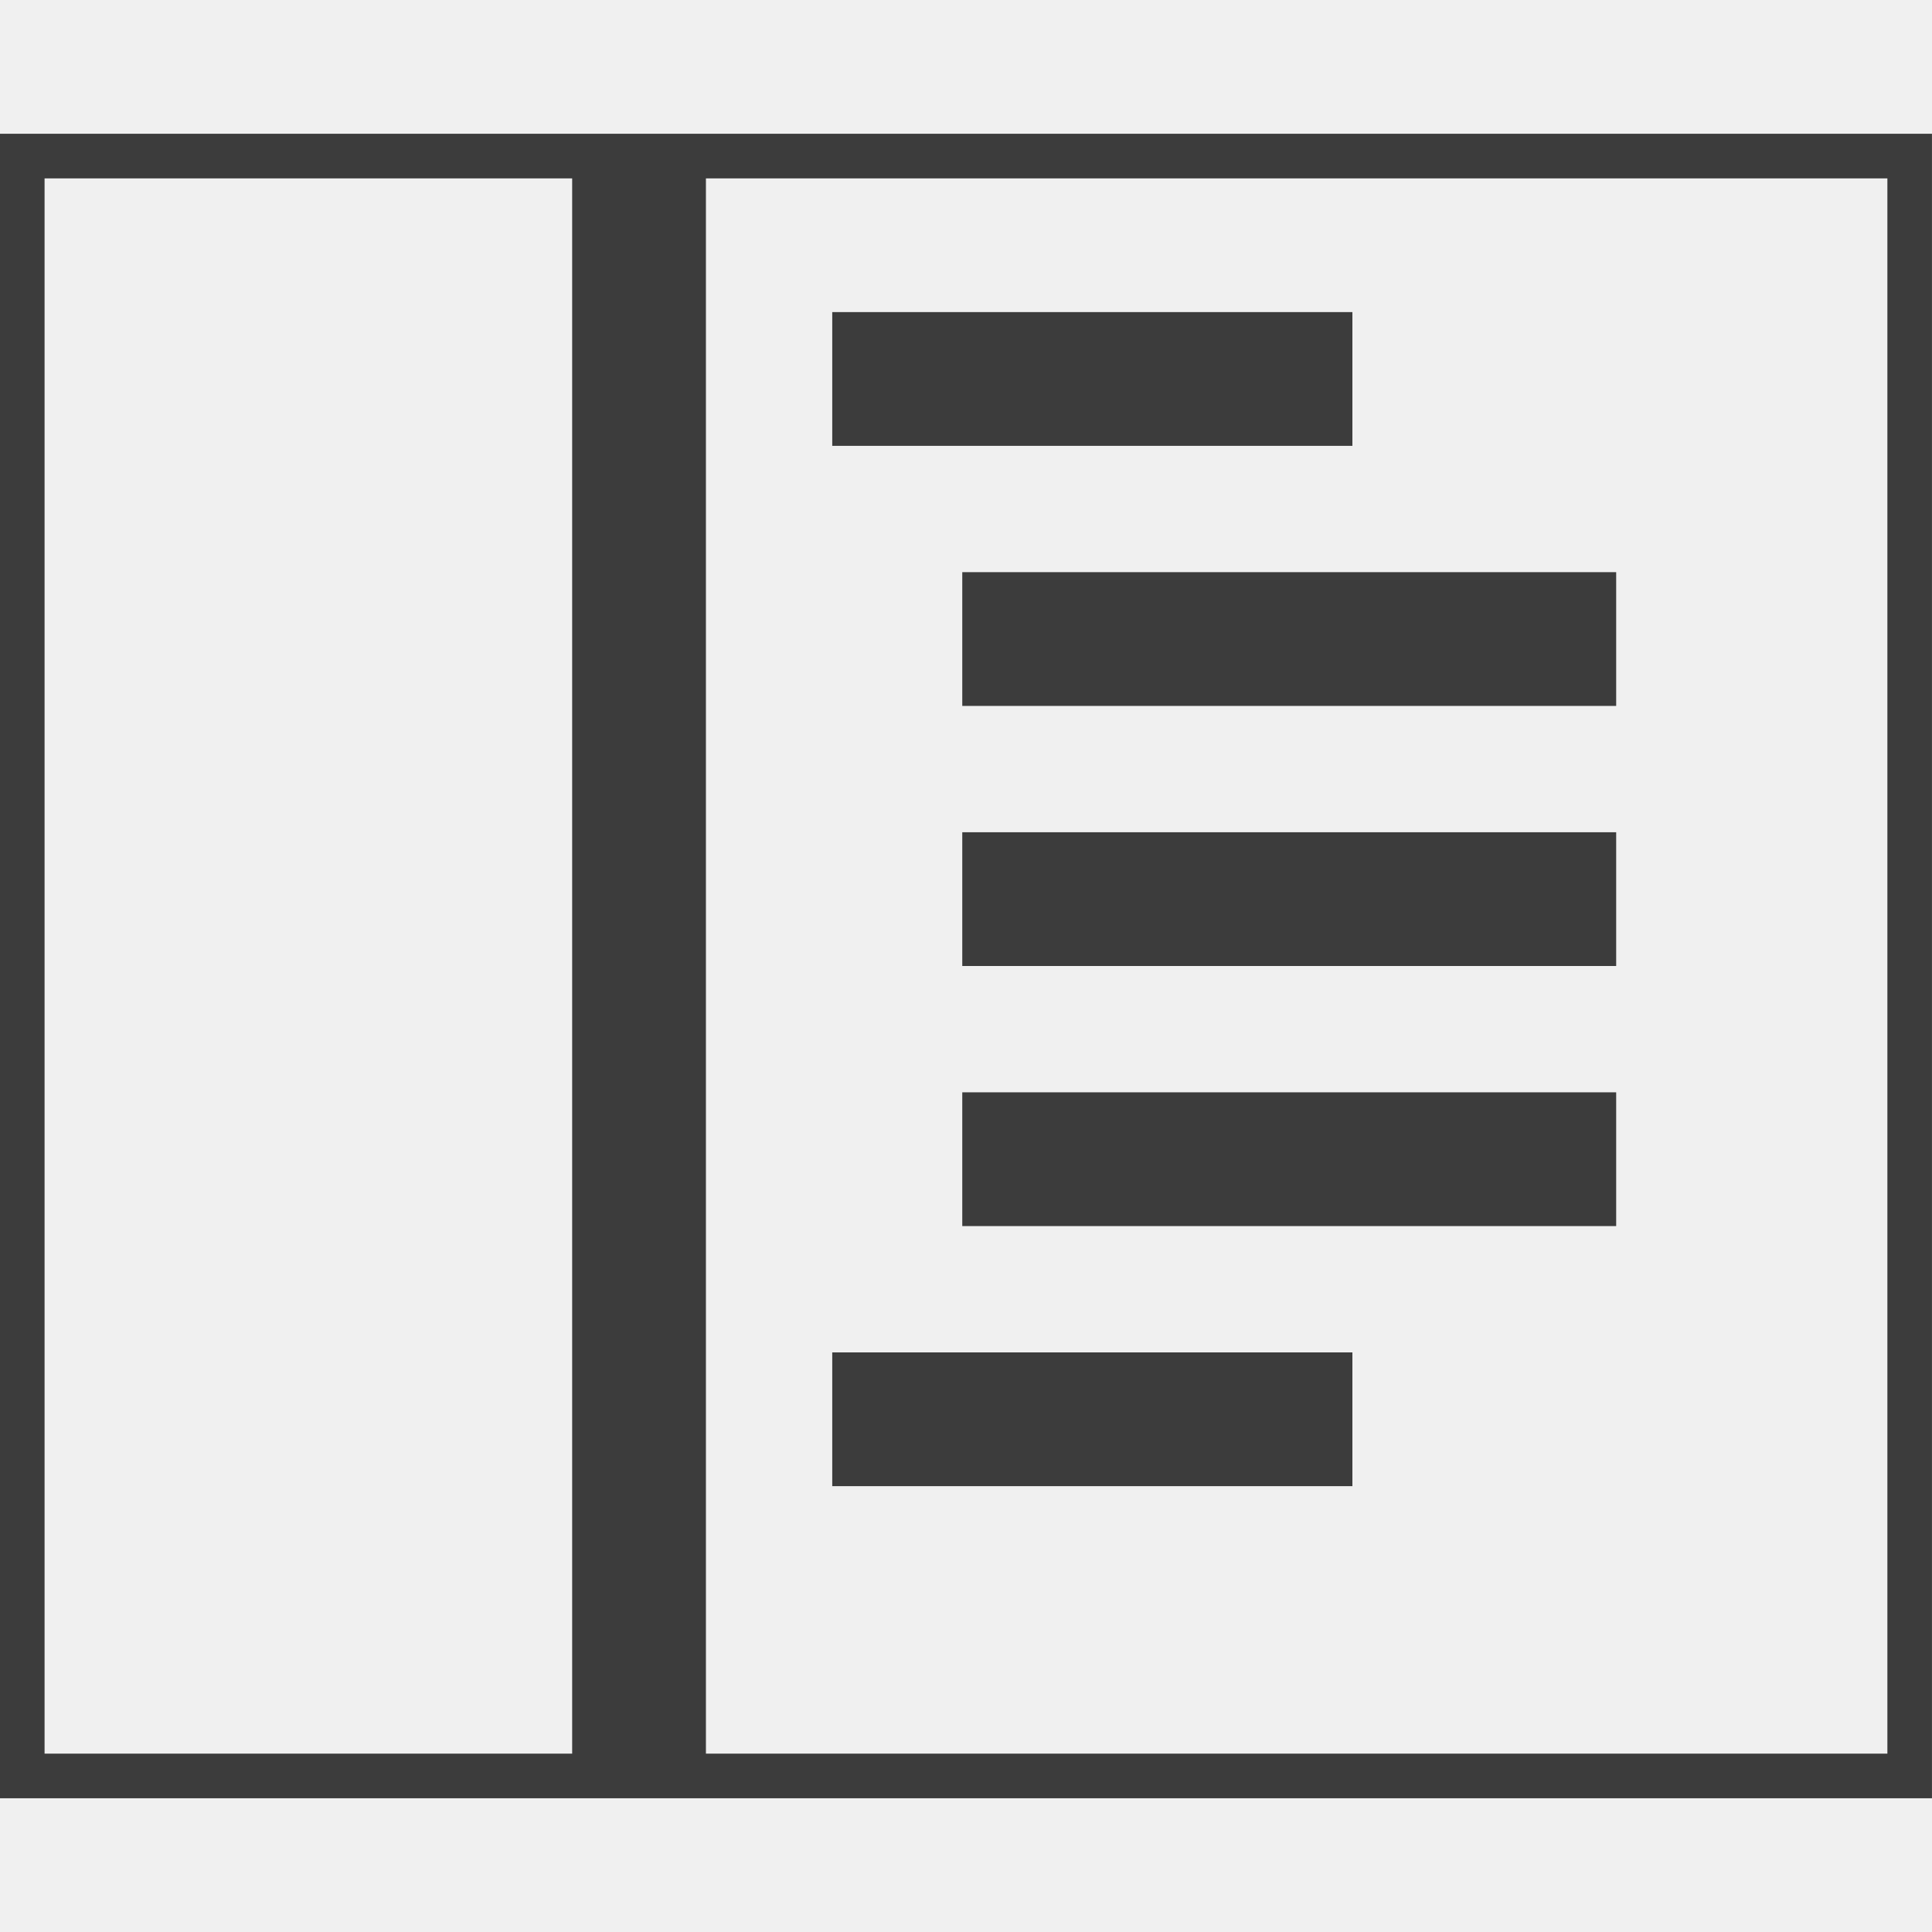
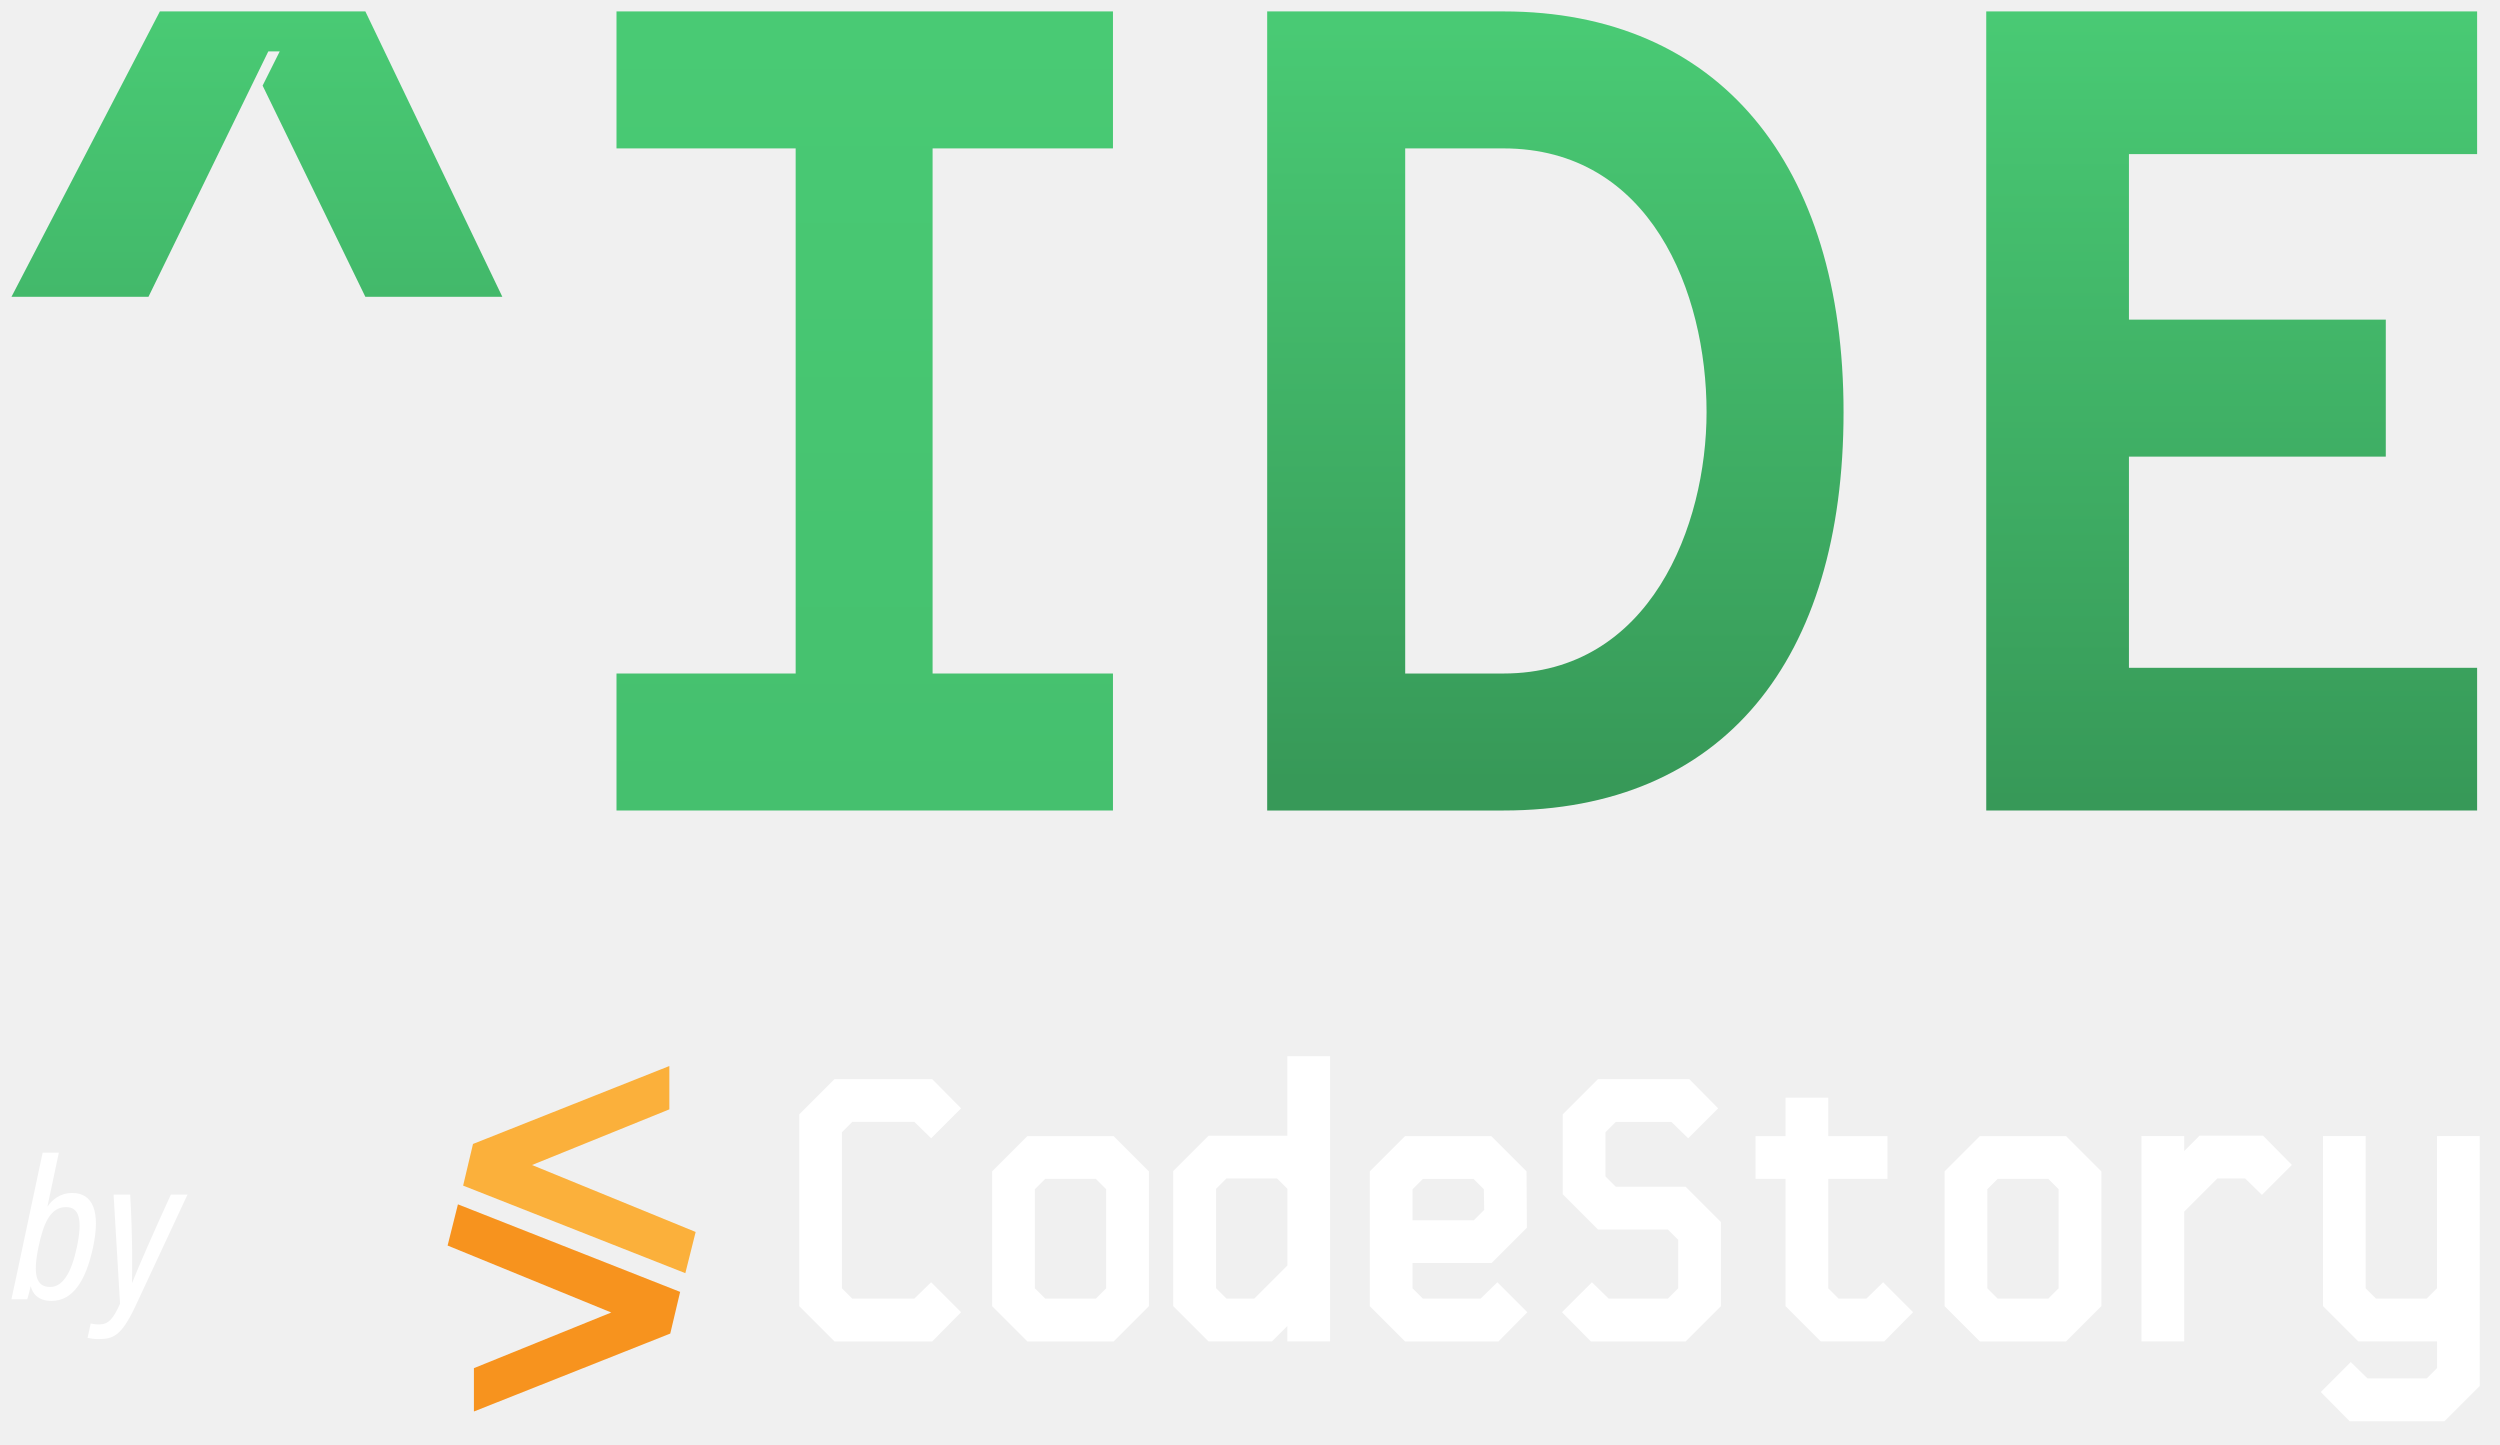
- <svg xmlns="http://www.w3.org/2000/svg" width="100%" height="100%" viewBox="0 0 260 260" version="1.1" xml:space="preserve" style="fill-rule:evenodd;clip-rule:evenodd;stroke-linejoin:round;stroke-miterlimit:1.414;">
-   <g transform="matrix(1,0,0,1,-1169,-1078)">
-     <g transform="matrix(1,0,0,1,0,999)">
-       <g transform="matrix(1,0,0,1,580,2.27374e-13)">
-         <g fill="#3C3C3C">
-           <g transform="matrix(1.06122,0,0,1.03704,-43.4898,-1044.78)">
-             <path d="M841,1317L596,1317L596,1101L841,1101L841,1317ZM601.654,1106.79L601.654,1311.21L835.346,1311.21L835.346,1106.79L601.654,1106.79Z" />
-           </g>
-           <g transform="matrix(1,0,0,1,1,-999)">
-             <rect x="665" y="1100" width="18" height="216" />
-           </g>
-           <g transform="matrix(1,0,0,1,0,-1000)">
-             <rect x="701" y="1121" width="70" height="18" />
-           </g>
-           <g transform="matrix(1,0,0,1,0,-860)">
-             <rect x="701" y="1121" width="70" height="18" />
-           </g>
-           <g transform="matrix(1.25714,0,0,1,-162.757,-965)">
-             <rect x="701" y="1121" width="70" height="18" />
-           </g>
-           <g transform="matrix(1.25714,0,0,1,-162.757,-930)">
-             <rect x="701" y="1121" width="70" height="18" />
-           </g>
-           <g transform="matrix(1.25714,0,0,1,-162.757,-895)">
-             <rect x="701" y="1121" width="70" height="18" />
-           </g>
-         </g>
+ <svg xmlns="http://www.w3.org/2000/svg" xmlns:xlink="http://www.w3.org/1999/xlink" viewBox="0 0 438 253">
+   <defs>
+     <style>
+       .cls-1 {
+         fill: url(#linear-gradient);
+       }
+ 
+       .cls-2 {
+         fill: #f7931e;
+       }
+ 
+       .cls-3 {
+         fill: #fff;
+       }
+ 
+       .cls-4 {
+         fill: #fbb03b;
+       }
+ 
+       .cls-5 {
+         fill: url(#linear-gradient-3);
+       }
+ 
+       .cls-6 {
+         fill: url(#linear-gradient-4);
+       }
+ 
+       .cls-7 {
+         fill: url(#linear-gradient-2);
+       }
+ 		</style>
+     <linearGradient id="linear-gradient" x1="151.5" y1="5.43" x2="151.5" y2="139.99" gradientUnits="userSpaceOnUse">
+       <stop offset="0" stop-color="#49ca74" />
+       <stop offset="1" stop-color="#45c06e" />
+     </linearGradient>
+     <linearGradient id="linear-gradient-2" x1="272.5" y1="4.75" x2="272.5" y2="136.98" gradientUnits="userSpaceOnUse">
+       <stop offset="0" stop-color="#49ca74" />
+       <stop offset="1" stop-color="#379958" />
+     </linearGradient>
+     <linearGradient id="linear-gradient-3" x1="390.99" y1="1.84" x2="390.99" y2="140.34" xlink:href="#linear-gradient-2" />
+     <linearGradient id="linear-gradient-4" x1="45.01" y1="2.57" x2="45.01" y2="143.08" xlink:href="#linear-gradient-2" />
+   </defs>
+   <g id="Layer_1" data-name="Layer 1">
+     <g>
+       <g>
+         <path class="cls-3" d="m163.13,199.42l-2.94-2.87h-10.87l-1.81,1.81v27.35l1.81,1.81h10.87l2.94-2.87,5.25,5.25-5.06,5.12h-17.11l-6.18-6.18v-33.6l6.18-6.18h17.11l5.06,5.12-5.25,5.25Z" />
+         <path class="cls-3" d="m173.82,205.23l6.18-6.18h15.11l6.18,6.18v23.61l-6.18,6.18h-15.11l-6.18-6.18v-23.61Zm18.17,22.29l1.81-1.81v-17.36l-1.81-1.81h-8.87l-1.81,1.81v17.36l1.81,1.81h8.87Z" />
+         <path class="cls-3" d="m205.56,205.16l6.18-6.18h13.8v-13.93h7.49v49.96h-7.49v-2.69l-2.69,2.69h-11.12l-6.18-6.18v-23.67Zm9.31,22.36h4.87l5.81-5.81v-13.43l-1.81-1.81h-8.87l-1.81,1.81v17.42l1.81,1.81Z" />
+         <path class="cls-3" d="m239.98,205.23l6.18-6.18h15.11l6.18,6.18.06,9.87-6.18,6.18h-13.86v4.43l1.81,1.81h10.12l2.94-2.87,5.25,5.25-5.06,5.12h-16.36l-6.18-6.18v-23.61Zm18.24,8.56l1.81-1.81-.06-3.62-1.81-1.81h-8.87l-1.81,1.81v5.43h10.74Z" />
+         <path class="cls-3" d="m278.9,224.65l2.94,2.87h10.37l1.81-1.81v-8.49l-1.81-1.81h-12.24l-6.18-6.18v-13.99l6.18-6.18h15.99l5.06,5.12-5.25,5.25-2.94-2.87h-9.74l-1.81,1.81v7.74l1.81,1.81h12.24l6.18,6.18v14.74l-6.18,6.18h-16.61l-5.06-5.12,5.25-5.25Z" />
+         <path class="cls-3" d="m335.18,229.89l-5.06,5.12h-11.12l-6.18-6.18v-22.29h-5.25v-7.49h5.25v-6.74h7.49v6.74h10.37v7.49h-10.37v19.17l1.81,1.81h4.87l2.94-2.87,5.25,5.25Z" />
+         <path class="cls-3" d="m340.69,205.23l6.18-6.18h15.11l6.18,6.18v23.61l-6.18,6.18h-15.11l-6.18-6.18v-23.61Zm18.17,22.29l1.81-1.81v-17.36l-1.81-1.81h-8.87l-1.81,1.81v17.36l1.81,1.81h8.87Z" />
+         <path class="cls-3" d="m382.67,199.04v2.62l2.69-2.69h11.12l5.06,5.12-5.25,5.25-2.94-2.87h-4.87l-5.81,5.81v22.73h-7.49v-35.97h7.49Z" />
+         <path class="cls-3" d="m414.47,199.04v26.67l1.81,1.81h8.87l1.81-1.81v-26.67h7.49v43.78l-6.18,6.18h-16.61l-5.06-5.12,5.25-5.25,2.94,2.87h10.37l1.81-1.81v-4.68h-13.8l-6.18-6.18v-29.79h7.49Z" />
+       </g>
+       <g>
+         <path class="cls-2" d="m83.03,247.29v-7.59l24.06-9.75-28.67-11.73,1.81-7.22,38.93,15.34-1.73,7.3-34.39,13.65Z" />
+         <path class="cls-4" d="m117.27,186.77v7.59l-24.06,9.75,28.67,11.73-1.81,7.22-38.93-15.34,1.73-7.3,34.39-13.65Z" />
+       </g>
+       <g>
+         <path class="cls-3" d="m7.47,201.95h2.84l-2.01,9.47c.8-1.19,2.2-2.41,4.36-2.41,3.61,0,4.98,3.23,3.64,9.54-1.26,5.85-3.54,9.37-7.26,9.37-2.5,0-3.38-1.43-3.66-2.6-.18.82-.44,1.8-.6,2.31H2c.25-1.1.62-2.88,1.09-5.06l4.38-20.63Zm6,16.53c1.01-4.78.43-7-1.9-7-2.72,0-3.96,2.8-4.83,7.03-1,4.81-.42,6.97,2.05,6.97,2.15,0,3.72-2.4,4.68-7Z" />
+         <path class="cls-3" d="m22.81,209.3c.44,7.52.36,13.63.31,15.44h.04c.93-2.4,3.86-9.09,6.77-15.44h2.92l-9.09,19.47c-2.56,5.47-4.01,5.84-6.66,5.84-.5,0-1.34-.11-1.76-.21l.55-2.52c.28.07.89.16,1.45.16,1.65,0,2.48-.93,3.69-3.62l-1.13-19.12h2.92Z" />
      </g>
    </g>
  </g>
+   <g id="Layer_4" data-name="Layer 4">
+     <g>
+       <polygon class="cls-1" points="108.01 26 139.4 26 139.4 118 108.01 118 108.01 142 194.99 142 194.99 118 163.39 118 163.39 26 194.99 26 194.99 2 108.01 2 108.01 26" />
+       <path class="cls-7" d="m263.39,2h-41.38s0,140,0,140h41.38c38.6,0,59.6-26.4,59.6-69.8S301.19,2,263.39,2Zm0,116h-17.2V26h17.2c25.8,0,35.6,25.2,35.6,46.2,0,19.8-9.8,45.8-35.6,45.8Z" />
+       <polygon class="cls-5" points="433.99 27 433.99 2 347.99 2 347.99 142 433.99 142 433.99 117 372.99 117 372.99 80 417.99 80 417.99 56 372.99 56 372.99 27 433.99 27" />
+       <polygon class="cls-6" points="28.01 2 2.01 52 26.01 52 47.01 9 49.01 9 46.01 15 64.01 52 88.01 52 64.01 2 28.01 2" />
+     </g>
+   </g>
</svg>
